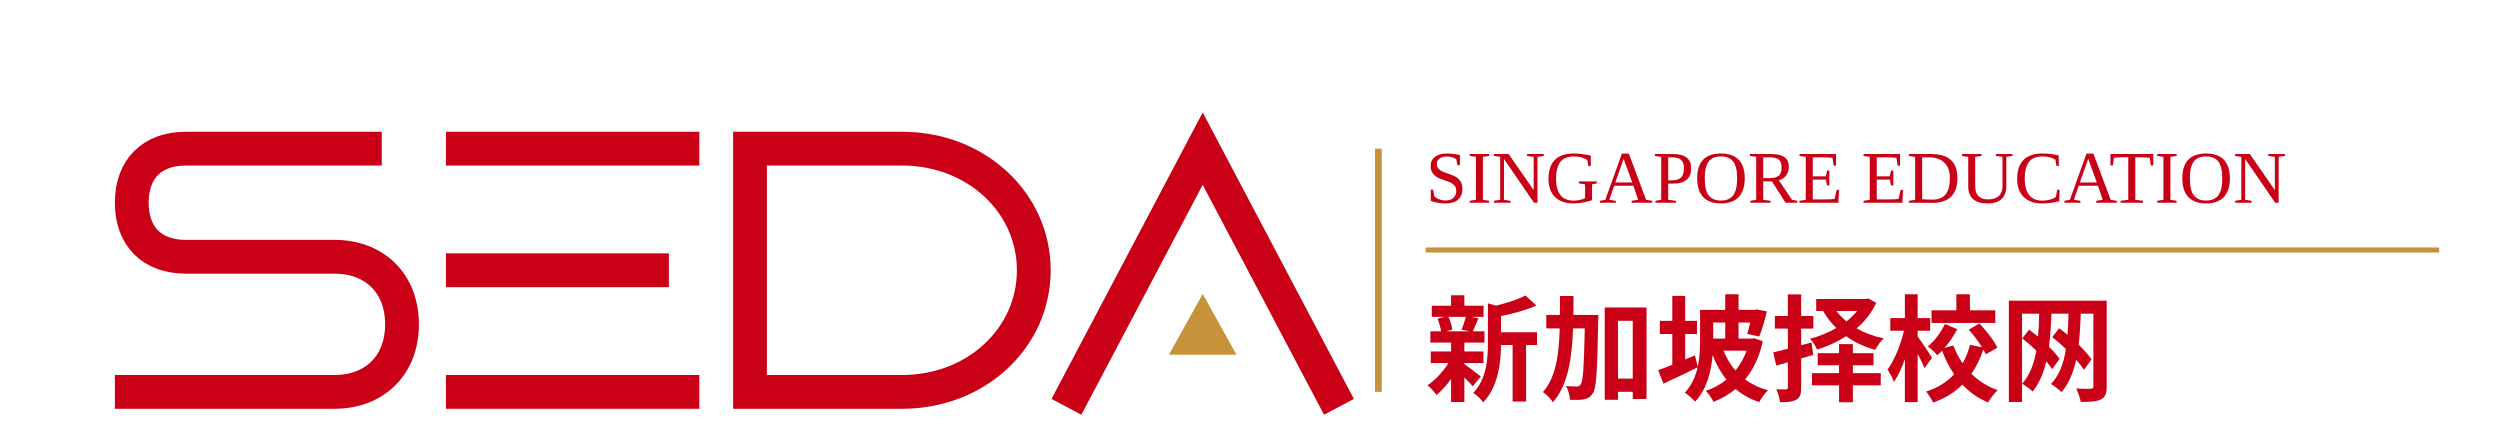
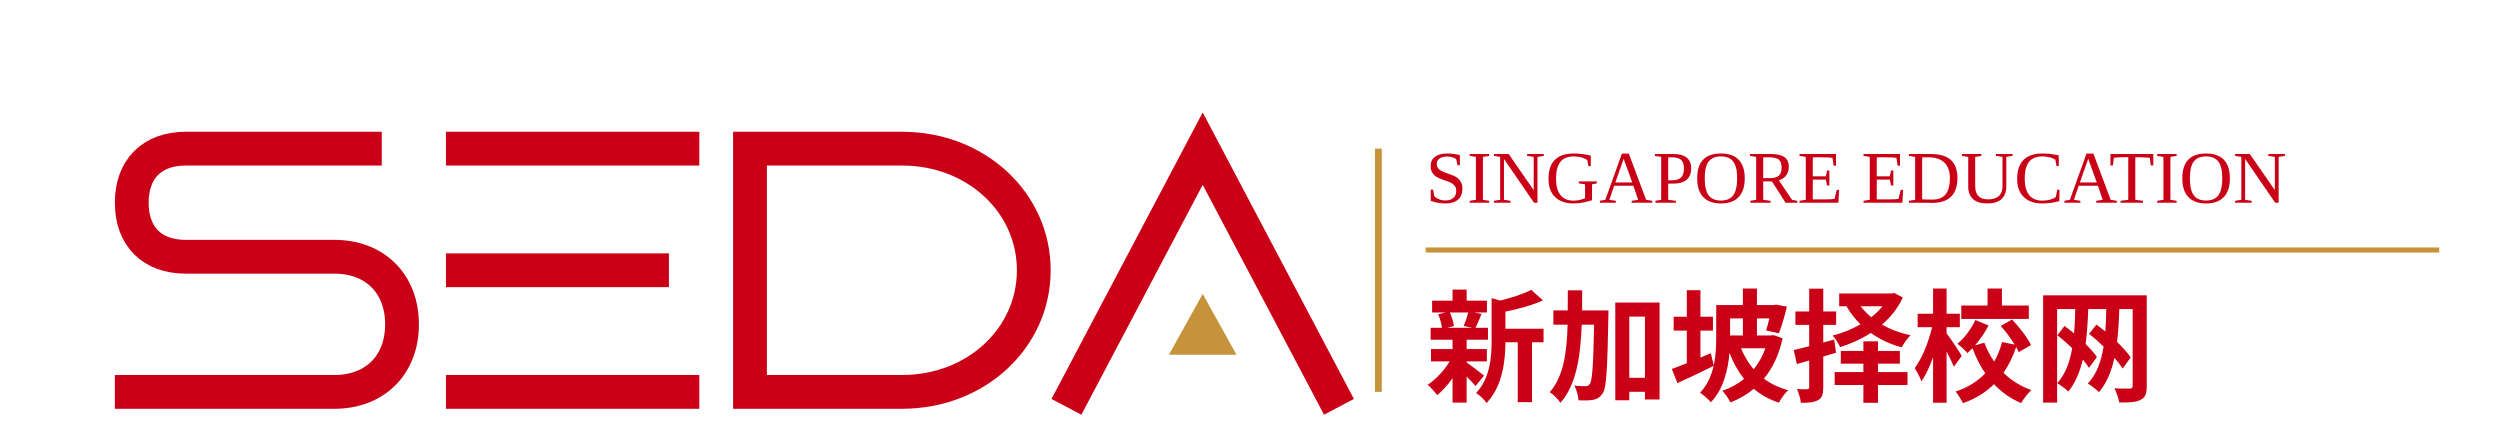
<svg xmlns="http://www.w3.org/2000/svg" viewBox="0 0 740 130" role="img" aria-labelledby="seda-title">
  <defs>
    <style>
      .brand-red { fill: #c90016; }
      .brand-red-stroke { stroke: #c90016; }
      .brand-gold { fill: #c6923a; }
      .brand-gold-stroke { stroke: #c6923a; }
      .gray { fill: #62676d; }
      .latin {
        font-family: "Times New Roman", "Georgia", serif;
        font-weight: 400;
        letter-spacing: 0;
      }
      .chinese {
        font-family: "PingFang SC", "Noto Sans SC", "Microsoft YaHei", sans-serif;
        font-weight: 700;
        letter-spacing: 0;
      }
    </style>
  </defs>
  <g aria-label="SEDA" class="brand-red-stroke" fill="none" stroke-width="10" stroke-linecap="square" stroke-linejoin="miter">
    <path d="M108 44H55C45 44 39 50 39 60C39 70 45 76 55 76H99C111 76 119 84 119 96C119 108 111 116 99 116H39" />
    <path d="M137 44H202M137 80H193M137 116H202" />
    <path d="M222 44H267C289 44 306 60 306 80C306 100 289 116 267 116H222V44Z" />
    <path d="M318 116L356 44L394 116" />
  </g>
  <polygon class="brand-gold" points="346,105 356,87 366,105" />
  <line x1="408" y1="44" x2="408" y2="116" class="brand-gold-stroke" stroke-width="2" />
-   <text x="422" y="60" class="brand-red latin" font-size="22" letter-spacing="3">SINGAPORE EDUCATION</text>
+   <text x="422" y="60" class="brand-red latin" font-size="22" textLength="300" lengthAdjust="spacing">SINGAPORE EDUCATION</text>
  <line x1="422" y1="74" x2="722" y2="74" class="brand-gold-stroke" stroke-width="1.5" />
-   <text x="422" y="116" class="brand-red chinese" font-size="34" font-weight="900" letter-spacing="2">新加坡择校网</text>
+   <text x="422" y="116" class="brand-red chinese" font-size="36" font-weight="900" textLength="300" lengthAdjust="spacing">新加坡择校网</text>
</svg>
